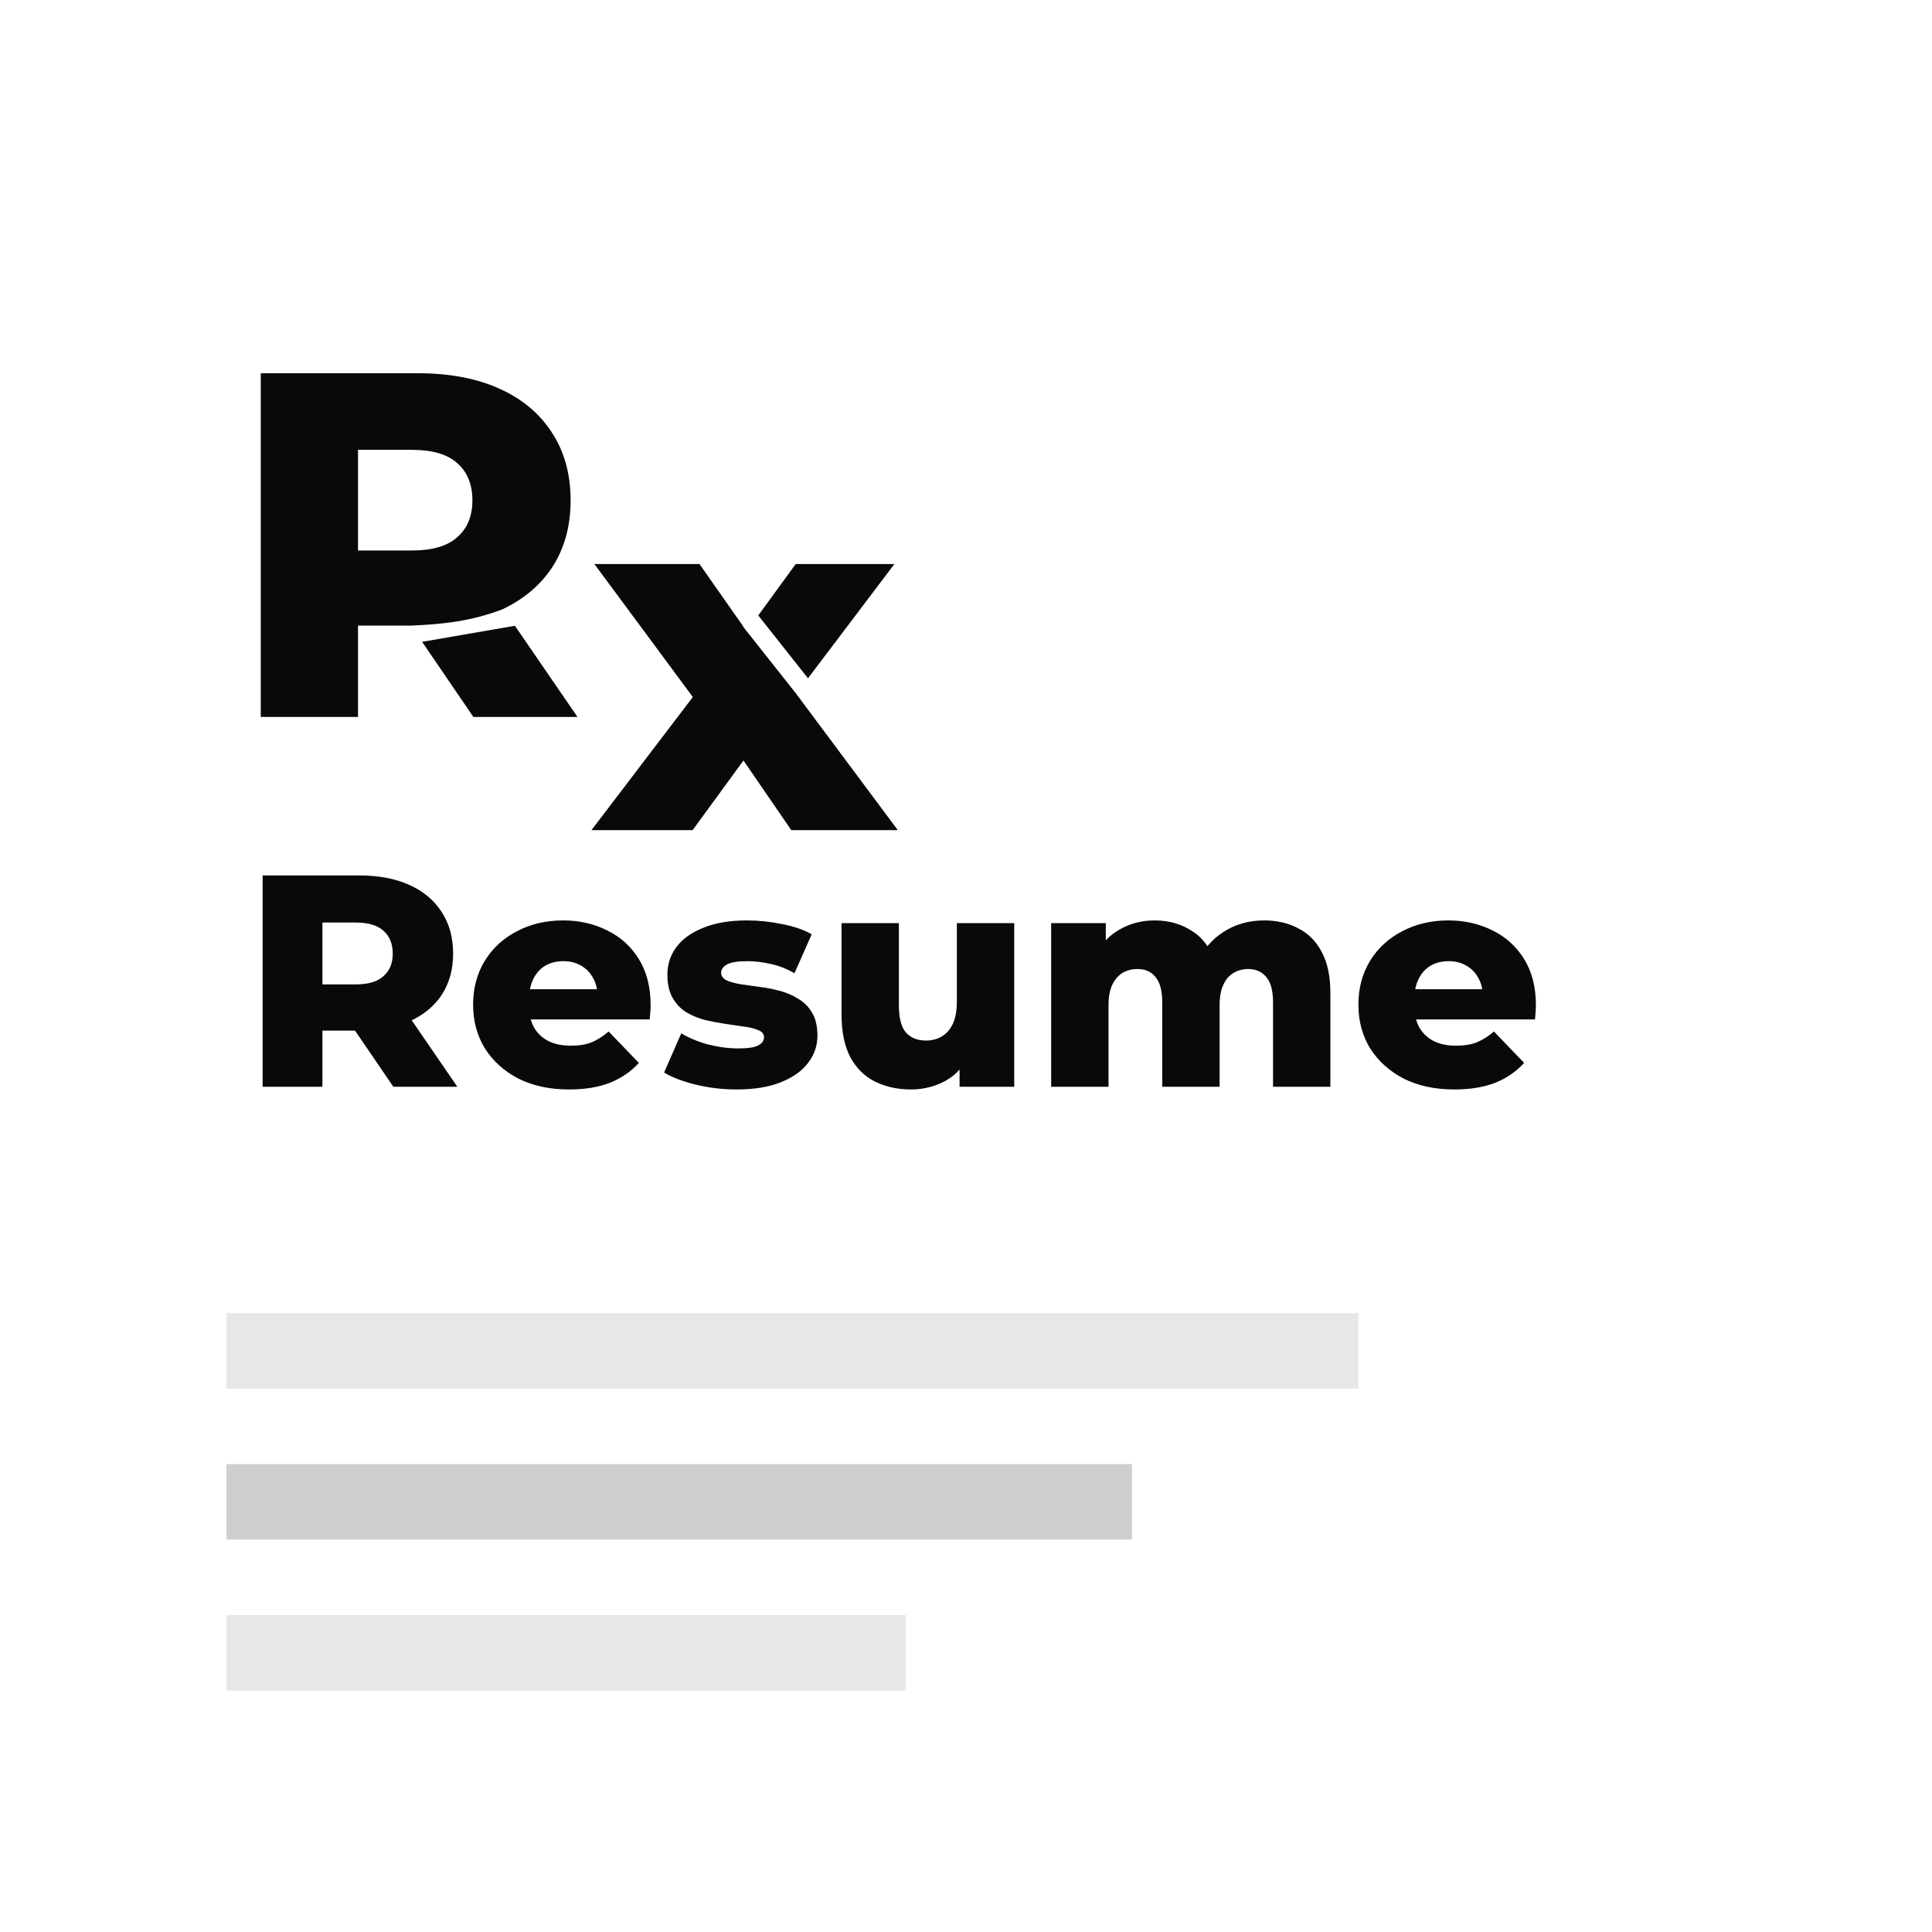
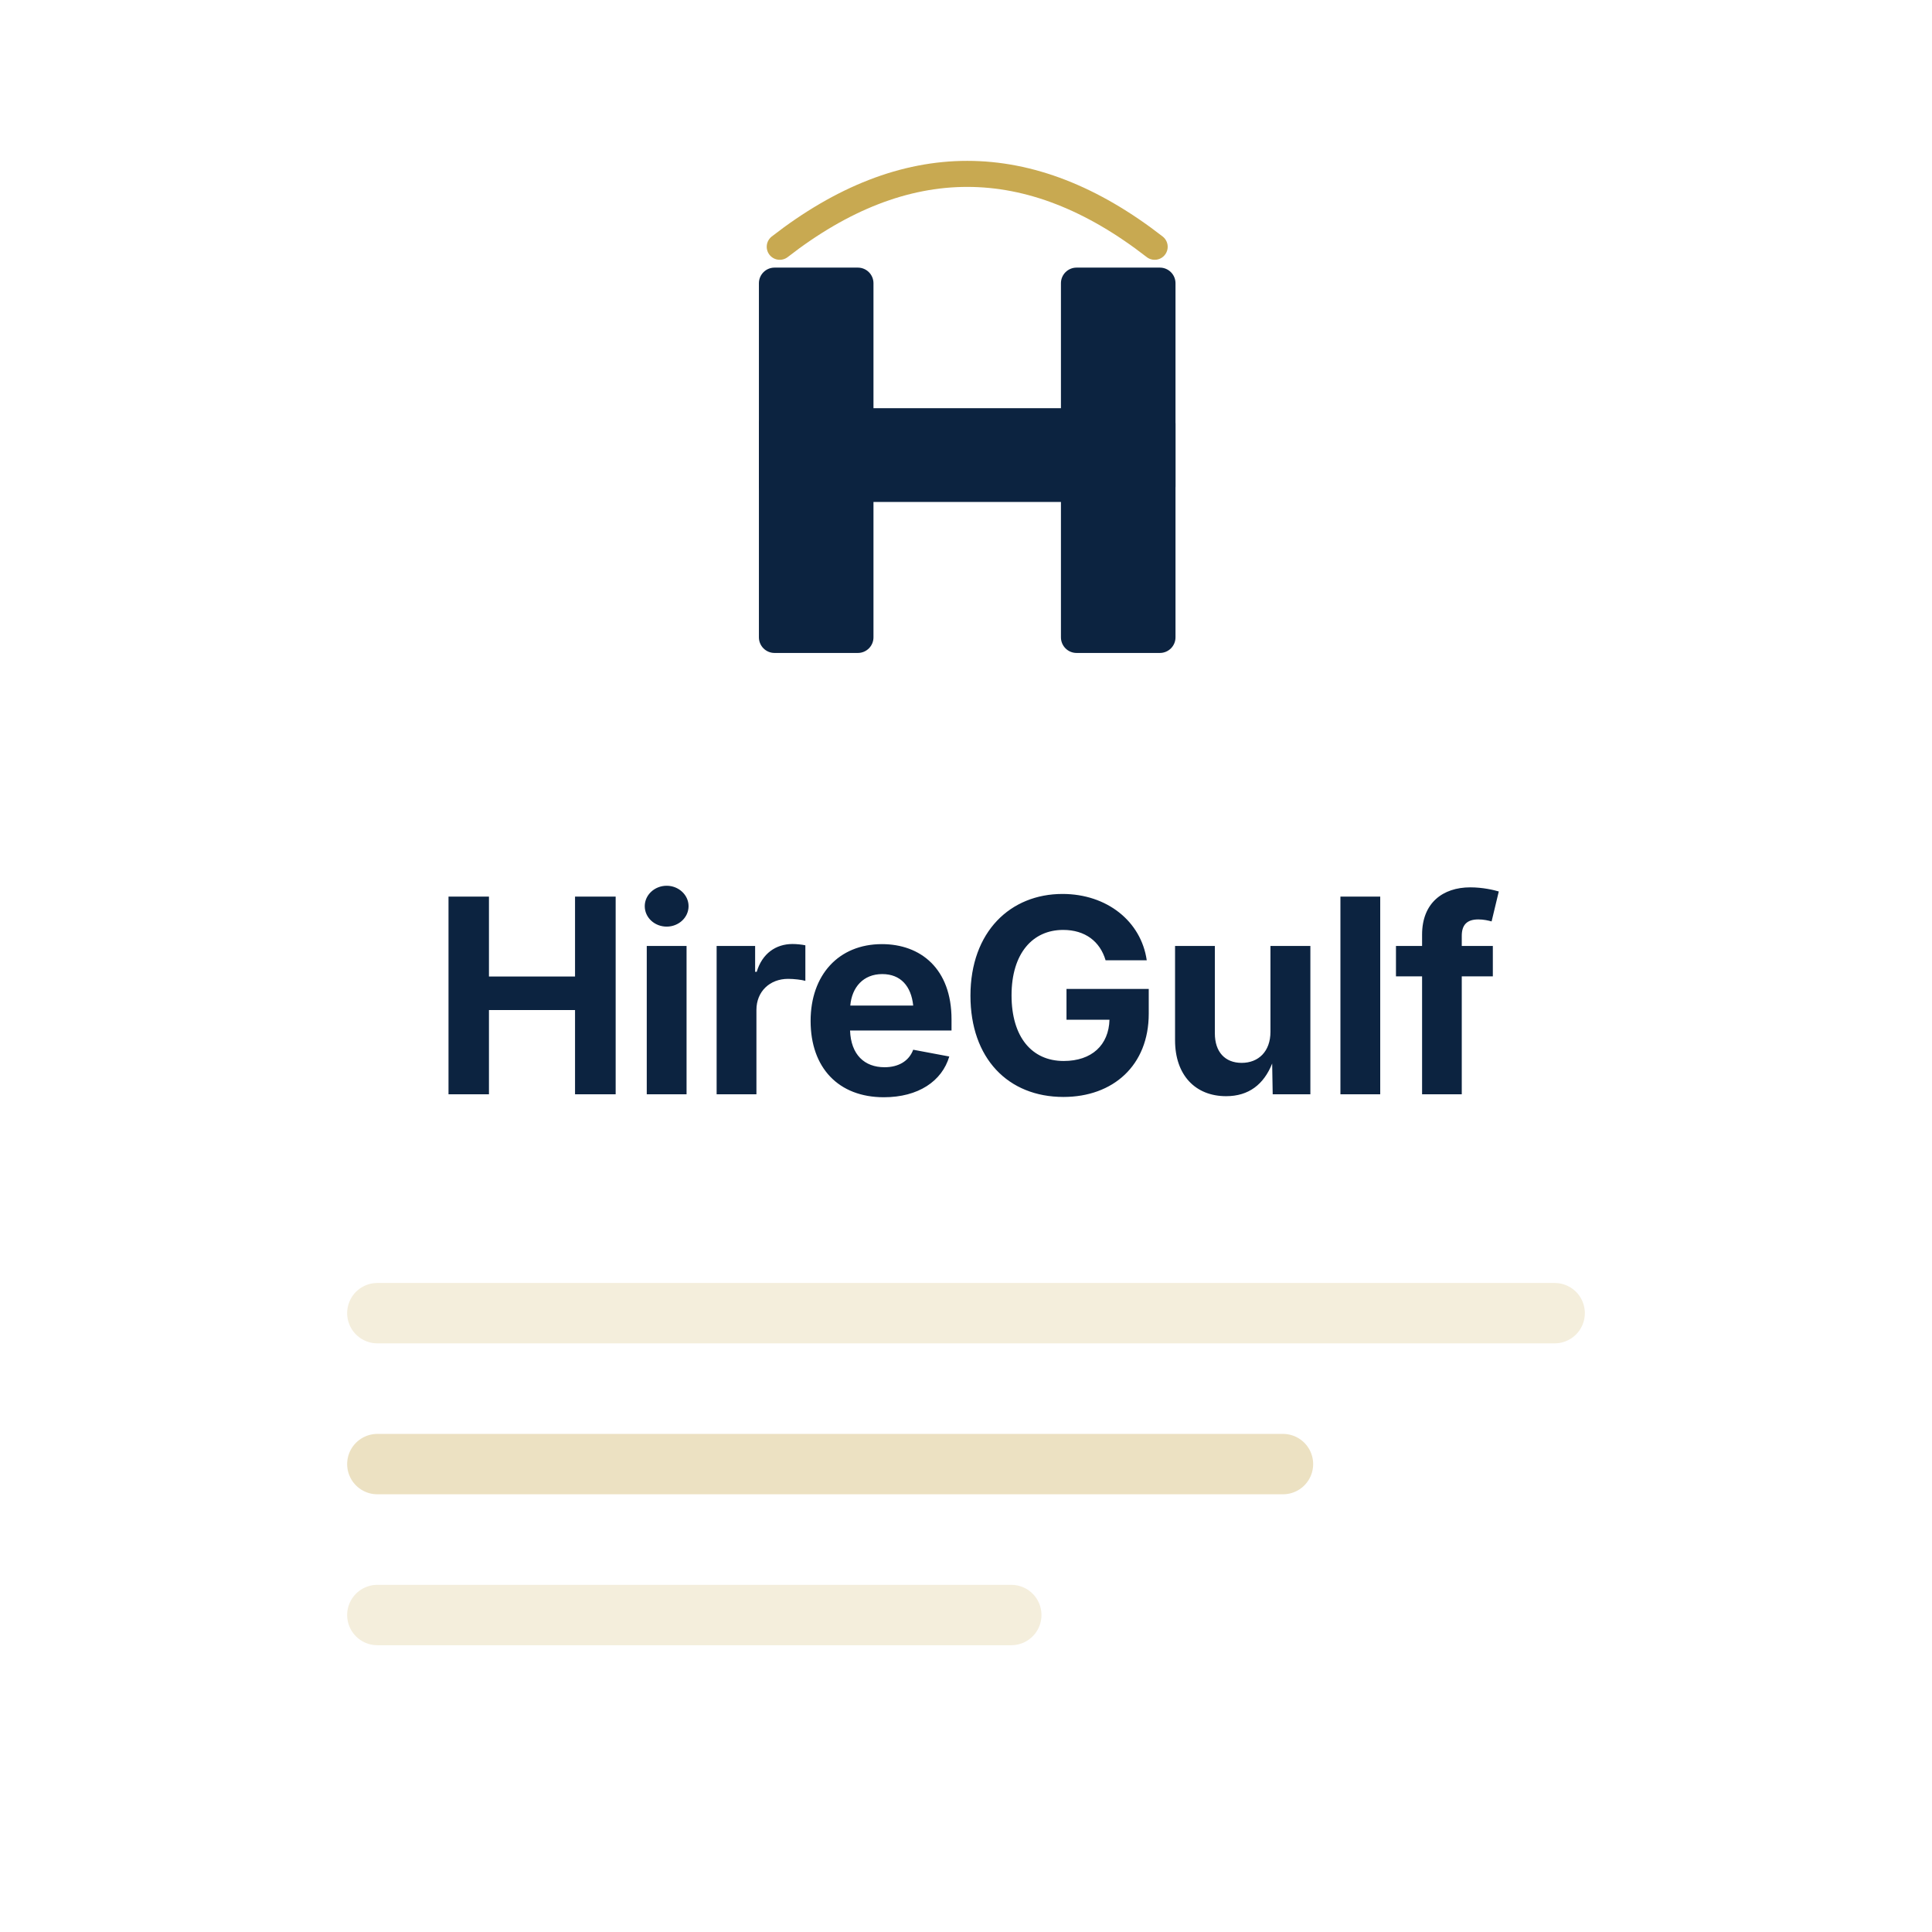
<svg xmlns="http://www.w3.org/2000/svg" width="512" height="512" viewBox="0 0 512 512" fill="none">
-   <path fill-rule="evenodd" clip-rule="evenodd" d="M183.603 184.722L156.74 220H183.545L197.032 201.54L209.701 220H237.938L211.008 183.874L211.012 183.868L210.859 183.675L205.927 177.444L197.894 167.294L197.882 167.31L197.693 167.041L196.926 166.072L196.982 166.027L185.367 149.472H157.52L183.603 184.722ZM200.948 163.099L214.127 179.749L237.027 149.472H210.872L200.948 163.099Z" fill="#09090B" />
-   <path fill-rule="evenodd" clip-rule="evenodd" d="M69.109 98.912V190H94.874V165.797H108.938L108.938 165.797C108.943 165.797 108.948 165.797 108.953 165.797C118.377 165.381 125.285 164.448 133.094 161.494C133.195 161.455 133.296 161.417 133.397 161.378L133.382 161.356C138.893 158.705 143.19 155.066 146.273 150.442C149.569 145.41 151.218 139.468 151.218 132.615C151.218 125.675 149.569 119.689 146.273 114.658C142.976 109.539 138.292 105.636 132.219 102.946C126.234 100.257 119.077 98.912 110.749 98.912H69.109ZM136.456 165.836L111.867 170.09L125.453 190H153.039L136.456 165.836ZM94.874 145.888H109.187C114.566 145.888 118.556 144.716 121.159 142.374C123.848 140.032 125.193 136.779 125.193 132.615C125.193 128.364 123.848 125.068 121.159 122.725C118.556 120.383 114.566 119.212 109.187 119.212H94.874V145.888Z" fill="#09090B" />
-   <path d="M69.6 288V232H95.2C100.32 232 104.72 232.827 108.4 234.48C112.133 236.133 115.013 238.533 117.04 241.68C119.067 244.773 120.08 248.453 120.08 252.72C120.08 256.933 119.067 260.587 117.04 263.68C115.013 266.72 112.133 269.067 108.4 270.72C104.72 272.32 100.32 273.12 95.2 273.12H78.4L85.44 266.48V288H69.6ZM104.24 288L90.32 267.6H107.2L121.2 288H104.24ZM85.44 268.16L78.4 260.88H94.24C97.547 260.88 100 260.16 101.6 258.72C103.253 257.28 104.08 255.28 104.08 252.72C104.08 250.107 103.253 248.08 101.6 246.64C100 245.2 97.547 244.48 94.24 244.48H78.4L85.44 237.2V268.16ZM150.819 288.72C145.699 288.72 141.219 287.76 137.379 285.84C133.592 283.867 130.632 281.2 128.499 277.84C126.419 274.427 125.379 270.56 125.379 266.24C125.379 261.92 126.392 258.08 128.419 254.72C130.499 251.307 133.352 248.667 136.979 246.8C140.605 244.88 144.685 243.92 149.219 243.92C153.485 243.92 157.379 244.8 160.899 246.56C164.419 248.267 167.219 250.8 169.299 254.16C171.379 257.52 172.419 261.6 172.419 266.4C172.419 266.933 172.392 267.547 172.339 268.24C172.285 268.933 172.232 269.573 172.179 270.16H137.859V262.16H164.099L158.339 264.4C158.392 262.427 158.019 260.72 157.219 259.28C156.472 257.84 155.405 256.72 154.019 255.92C152.685 255.12 151.112 254.72 149.299 254.72C147.485 254.72 145.885 255.12 144.499 255.92C143.165 256.72 142.125 257.867 141.379 259.36C140.632 260.8 140.259 262.507 140.259 264.48V266.8C140.259 268.933 140.685 270.773 141.539 272.32C142.445 273.867 143.725 275.067 145.379 275.92C147.032 276.72 149.005 277.12 151.299 277.12C153.432 277.12 155.245 276.827 156.739 276.24C158.285 275.6 159.805 274.64 161.299 273.36L169.299 281.68C167.219 283.973 164.659 285.733 161.619 286.96C158.579 288.133 154.979 288.72 150.819 288.72ZM195.187 288.72C191.507 288.72 187.907 288.293 184.387 287.44C180.92 286.587 178.12 285.52 175.987 284.24L180.547 273.84C182.574 275.067 184.947 276.053 187.667 276.8C190.387 277.493 193.054 277.84 195.667 277.84C198.227 277.84 199.987 277.573 200.947 277.04C201.96 276.507 202.467 275.787 202.467 274.88C202.467 274.027 201.987 273.413 201.027 273.04C200.12 272.613 198.894 272.293 197.347 272.08C195.854 271.867 194.2 271.627 192.387 271.36C190.574 271.093 188.734 270.747 186.867 270.32C185.054 269.84 183.374 269.147 181.827 268.24C180.334 267.28 179.134 266 178.227 264.4C177.32 262.8 176.867 260.773 176.867 258.32C176.867 255.547 177.667 253.093 179.267 250.96C180.92 248.773 183.32 247.067 186.467 245.84C189.614 244.56 193.454 243.92 197.987 243.92C201.027 243.92 204.094 244.24 207.187 244.88C210.334 245.467 212.974 246.373 215.107 247.6L210.547 257.92C208.414 256.693 206.28 255.867 204.147 255.44C202.014 254.96 199.987 254.72 198.067 254.72C195.507 254.72 193.694 255.013 192.627 255.6C191.614 256.187 191.107 256.907 191.107 257.76C191.107 258.613 191.56 259.28 192.467 259.76C193.374 260.187 194.574 260.533 196.067 260.8C197.614 261.013 199.294 261.253 201.107 261.52C202.92 261.733 204.734 262.08 206.547 262.56C208.414 263.04 210.094 263.76 211.587 264.72C213.134 265.627 214.36 266.88 215.267 268.48C216.174 270.027 216.627 272.027 216.627 274.48C216.627 277.147 215.8 279.547 214.147 281.68C212.547 283.813 210.147 285.52 206.947 286.8C203.8 288.08 199.88 288.72 195.187 288.72ZM241.417 288.72C237.897 288.72 234.724 288.027 231.897 286.64C229.124 285.253 226.937 283.093 225.337 280.16C223.79 277.173 223.017 273.413 223.017 268.88V244.64H238.217V266.4C238.217 269.76 238.83 272.16 240.057 273.6C241.337 275.04 243.124 275.76 245.417 275.76C246.91 275.76 248.27 275.413 249.497 274.72C250.724 274.027 251.71 272.933 252.457 271.44C253.204 269.893 253.577 267.92 253.577 265.52V244.64H268.777V288H254.297V275.76L257.097 279.2C255.604 282.4 253.444 284.8 250.617 286.4C247.79 287.947 244.724 288.72 241.417 288.72ZM335.048 243.92C338.408 243.92 341.394 244.613 344.008 246C346.674 247.333 348.754 249.413 350.248 252.24C351.794 255.067 352.568 258.72 352.568 263.2V288H337.368V265.68C337.368 262.587 336.781 260.347 335.608 258.96C334.434 257.52 332.834 256.8 330.808 256.8C329.368 256.8 328.061 257.147 326.888 257.84C325.714 258.533 324.808 259.6 324.168 261.04C323.528 262.427 323.208 264.24 323.208 266.48V288H308.008V265.68C308.008 262.587 307.421 260.347 306.248 258.96C305.128 257.52 303.528 256.8 301.448 256.8C299.954 256.8 298.621 257.147 297.448 257.84C296.328 258.533 295.421 259.6 294.728 261.04C294.088 262.427 293.768 264.24 293.768 266.48V288H278.568V244.64H293.048V256.72L290.168 253.28C291.768 250.187 293.954 247.867 296.728 246.32C299.501 244.72 302.594 243.92 306.008 243.92C309.901 243.92 313.314 244.933 316.248 246.96C319.234 248.933 321.234 252.027 322.248 256.24L317.288 255.2C318.834 251.68 321.154 248.933 324.248 246.96C327.394 244.933 330.994 243.92 335.048 243.92ZM385.428 288.72C380.308 288.72 375.828 287.76 371.988 285.84C368.201 283.867 365.241 281.2 363.108 277.84C361.028 274.427 359.988 270.56 359.988 266.24C359.988 261.92 361.001 258.08 363.028 254.72C365.108 251.307 367.961 248.667 371.588 246.8C375.215 244.88 379.295 243.92 383.828 243.92C388.095 243.92 391.988 244.8 395.508 246.56C399.028 248.267 401.828 250.8 403.908 254.16C405.988 257.52 407.028 261.6 407.028 266.4C407.028 266.933 407.001 267.547 406.948 268.24C406.895 268.933 406.841 269.573 406.788 270.16H372.468V262.16H398.708L392.948 264.4C393.001 262.427 392.628 260.72 391.828 259.28C391.081 257.84 390.015 256.72 388.628 255.92C387.295 255.12 385.721 254.72 383.908 254.72C382.095 254.72 380.495 255.12 379.108 255.92C377.775 256.72 376.735 257.867 375.988 259.36C375.241 260.8 374.868 262.507 374.868 264.48V266.8C374.868 268.933 375.295 270.773 376.148 272.32C377.055 273.867 378.335 275.067 379.988 275.92C381.641 276.72 383.615 277.12 385.908 277.12C388.041 277.12 389.855 276.827 391.348 276.24C392.895 275.6 394.415 274.64 395.908 273.36L403.908 281.68C401.828 283.973 399.268 285.733 396.228 286.96C393.188 288.133 389.588 288.72 385.428 288.72Z" fill="#09090B" />
-   <line opacity="0.1" x1="60" y1="358" x2="360" y2="358" stroke="#09090B" stroke-width="20" stroke-miterlimit="16" />
-   <line opacity="0.2" x1="60" y1="398" x2="300" y2="398" stroke="#09090B" stroke-width="20" stroke-miterlimit="16" />
-   <line opacity="0.1" x1="60" y1="438" x2="240" y2="438" stroke="#09090B" stroke-width="20" stroke-miterlimit="16" />
+   <g transform="translate(168, 24) scale(0.69)">
+     <path d="M56 60 Q128 4 200 60" stroke="#C8A951" stroke-width="10" fill="none" stroke-linecap="round" />
+     <rect x="48" y="68" width="44" height="148" rx="6" fill="#0C2340" />
+     <rect x="164" y="68" width="44" height="148" rx="6" fill="#0C2340" />
+     <rect x="48" y="122" width="160" height="36" rx="6" fill="#0C2340" />
+   </g>
+   <text x="256" y="290" text-anchor="middle" font-family="Inter, -apple-system, BlinkMacSystemFont, 'Segoe UI', sans-serif" font-weight="700" font-size="72" letter-spacing="-1" fill="#0C2340">HireGulf</text>
+   <line opacity="0.2" x1="100" y1="348" x2="412" y2="348" stroke="#C8A951" stroke-width="16" stroke-linecap="round" />
+   <line opacity="0.35" x1="100" y1="388" x2="340" y2="388" stroke="#C8A951" stroke-width="16" stroke-linecap="round" />
+   <line opacity="0.2" x1="100" y1="428" x2="268" y2="428" stroke="#C8A951" stroke-width="16" stroke-linecap="round" />
</svg>
